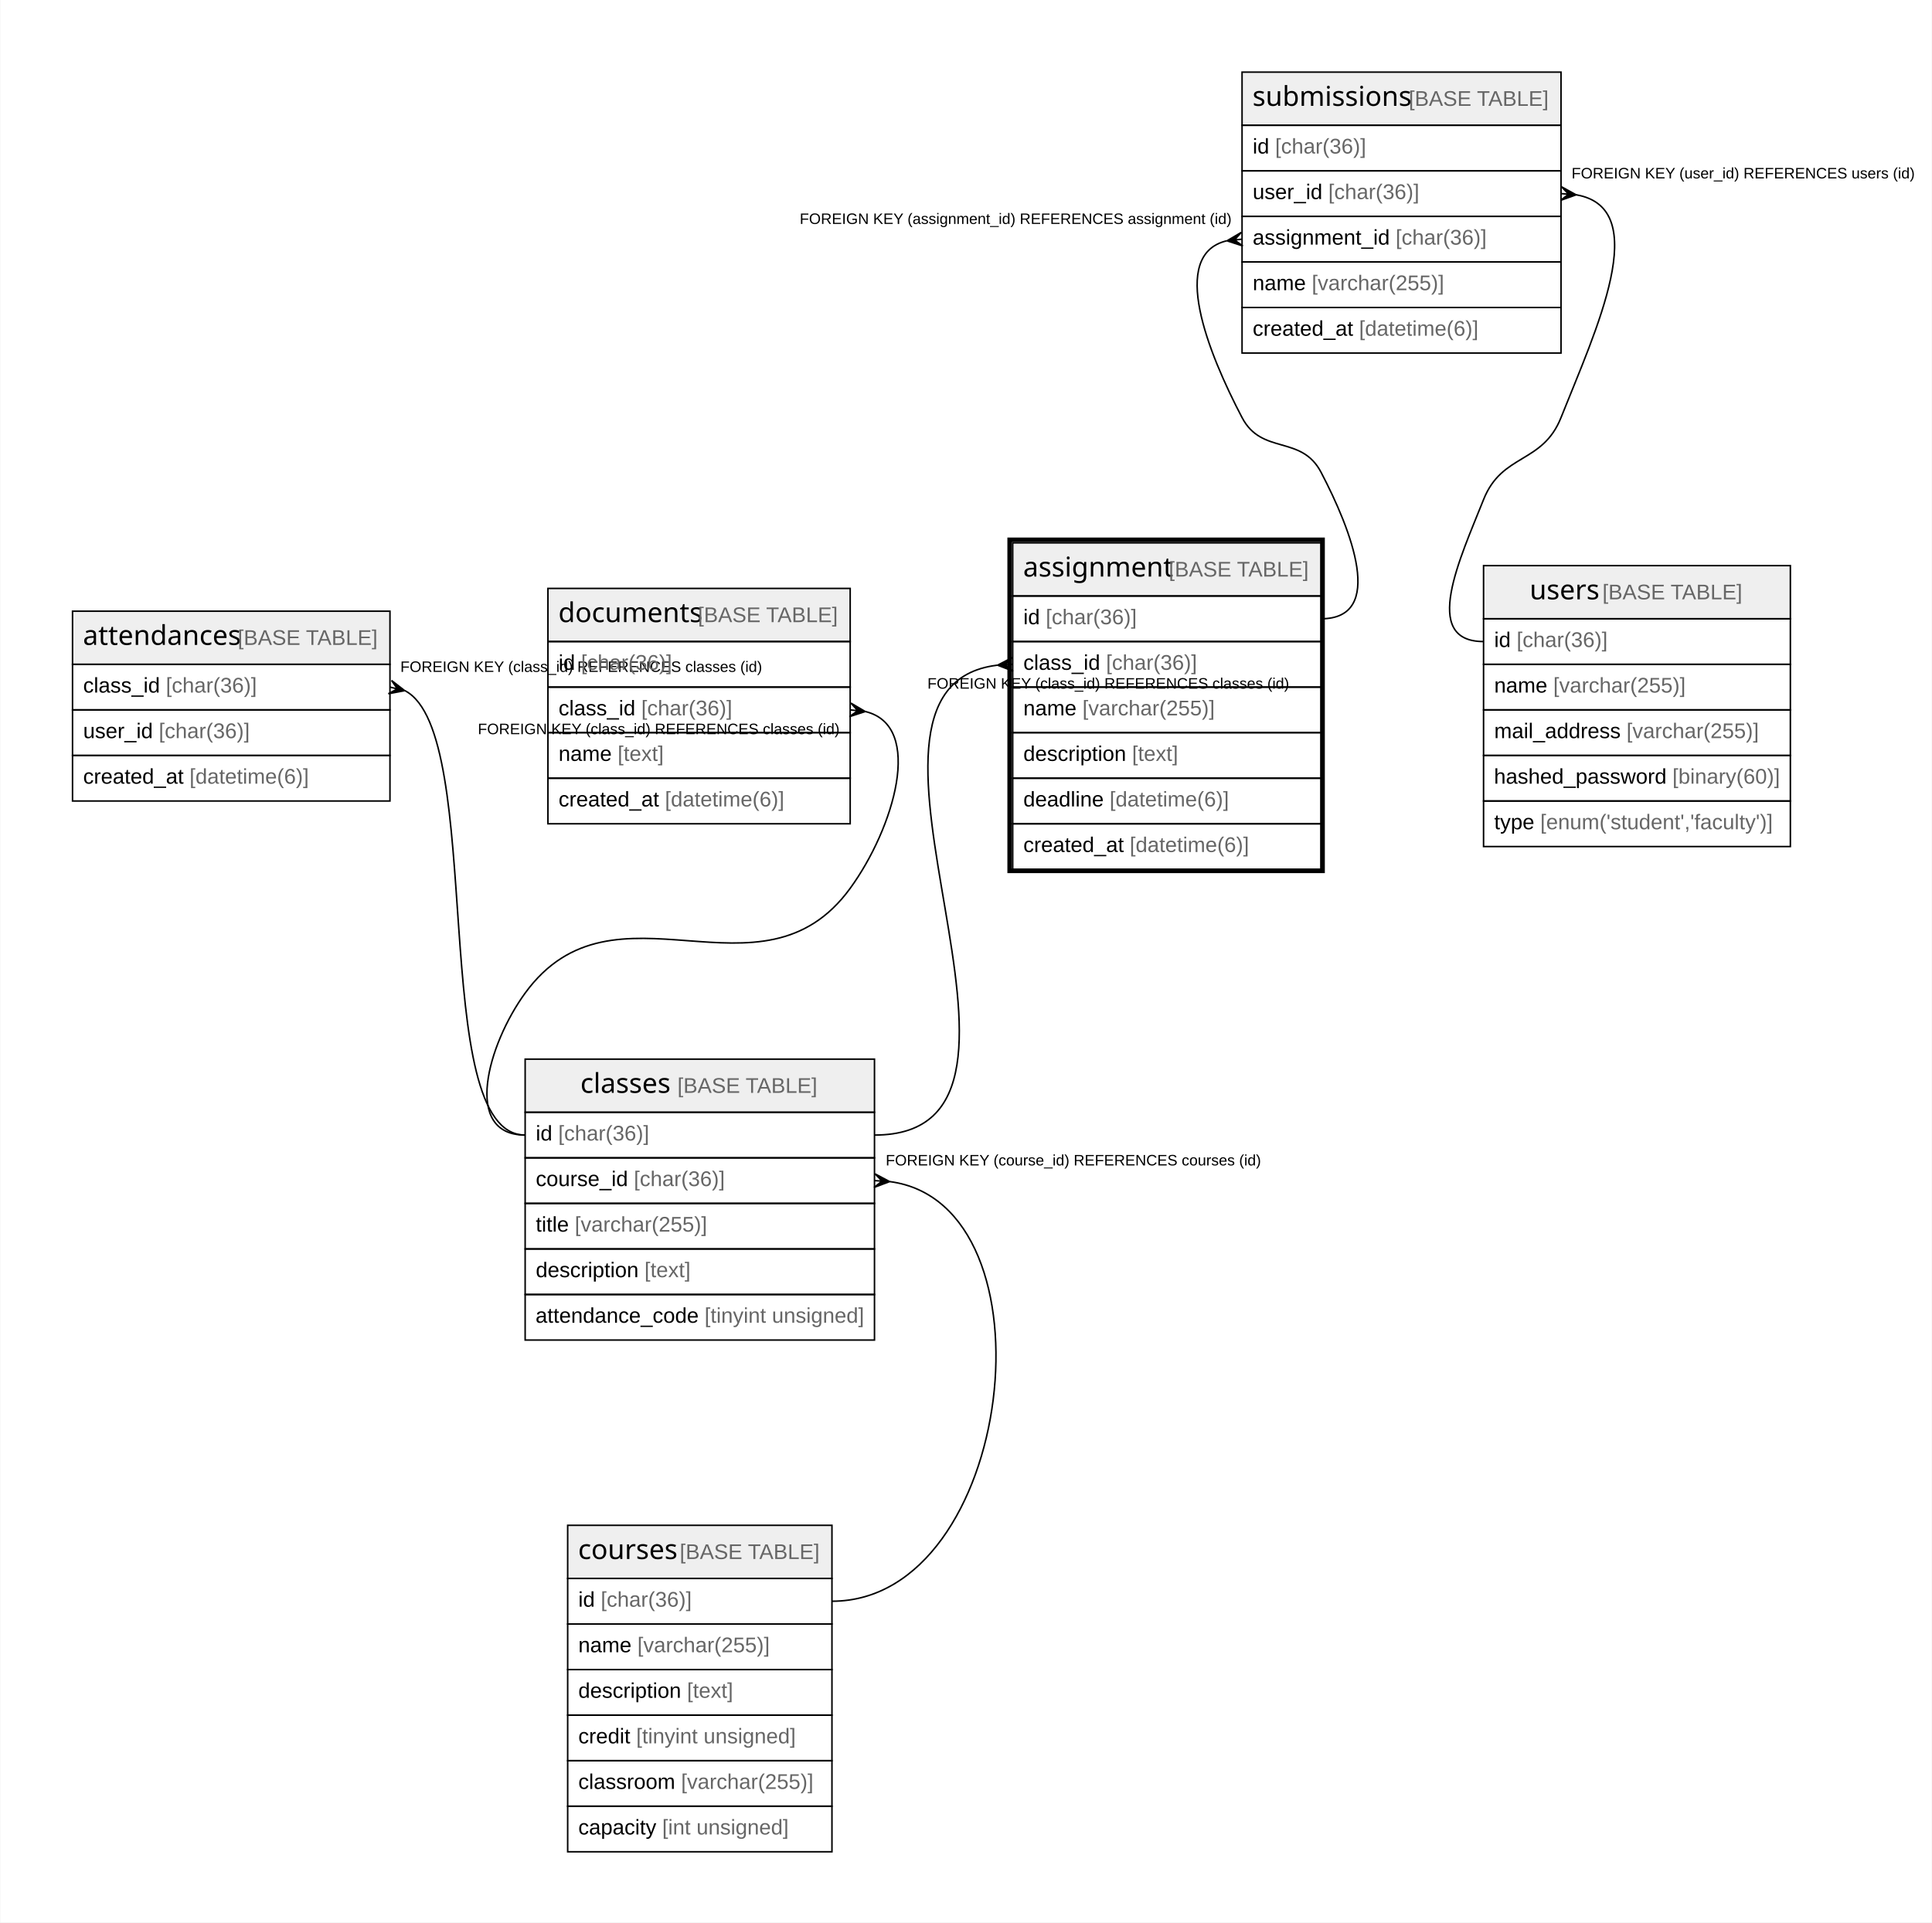
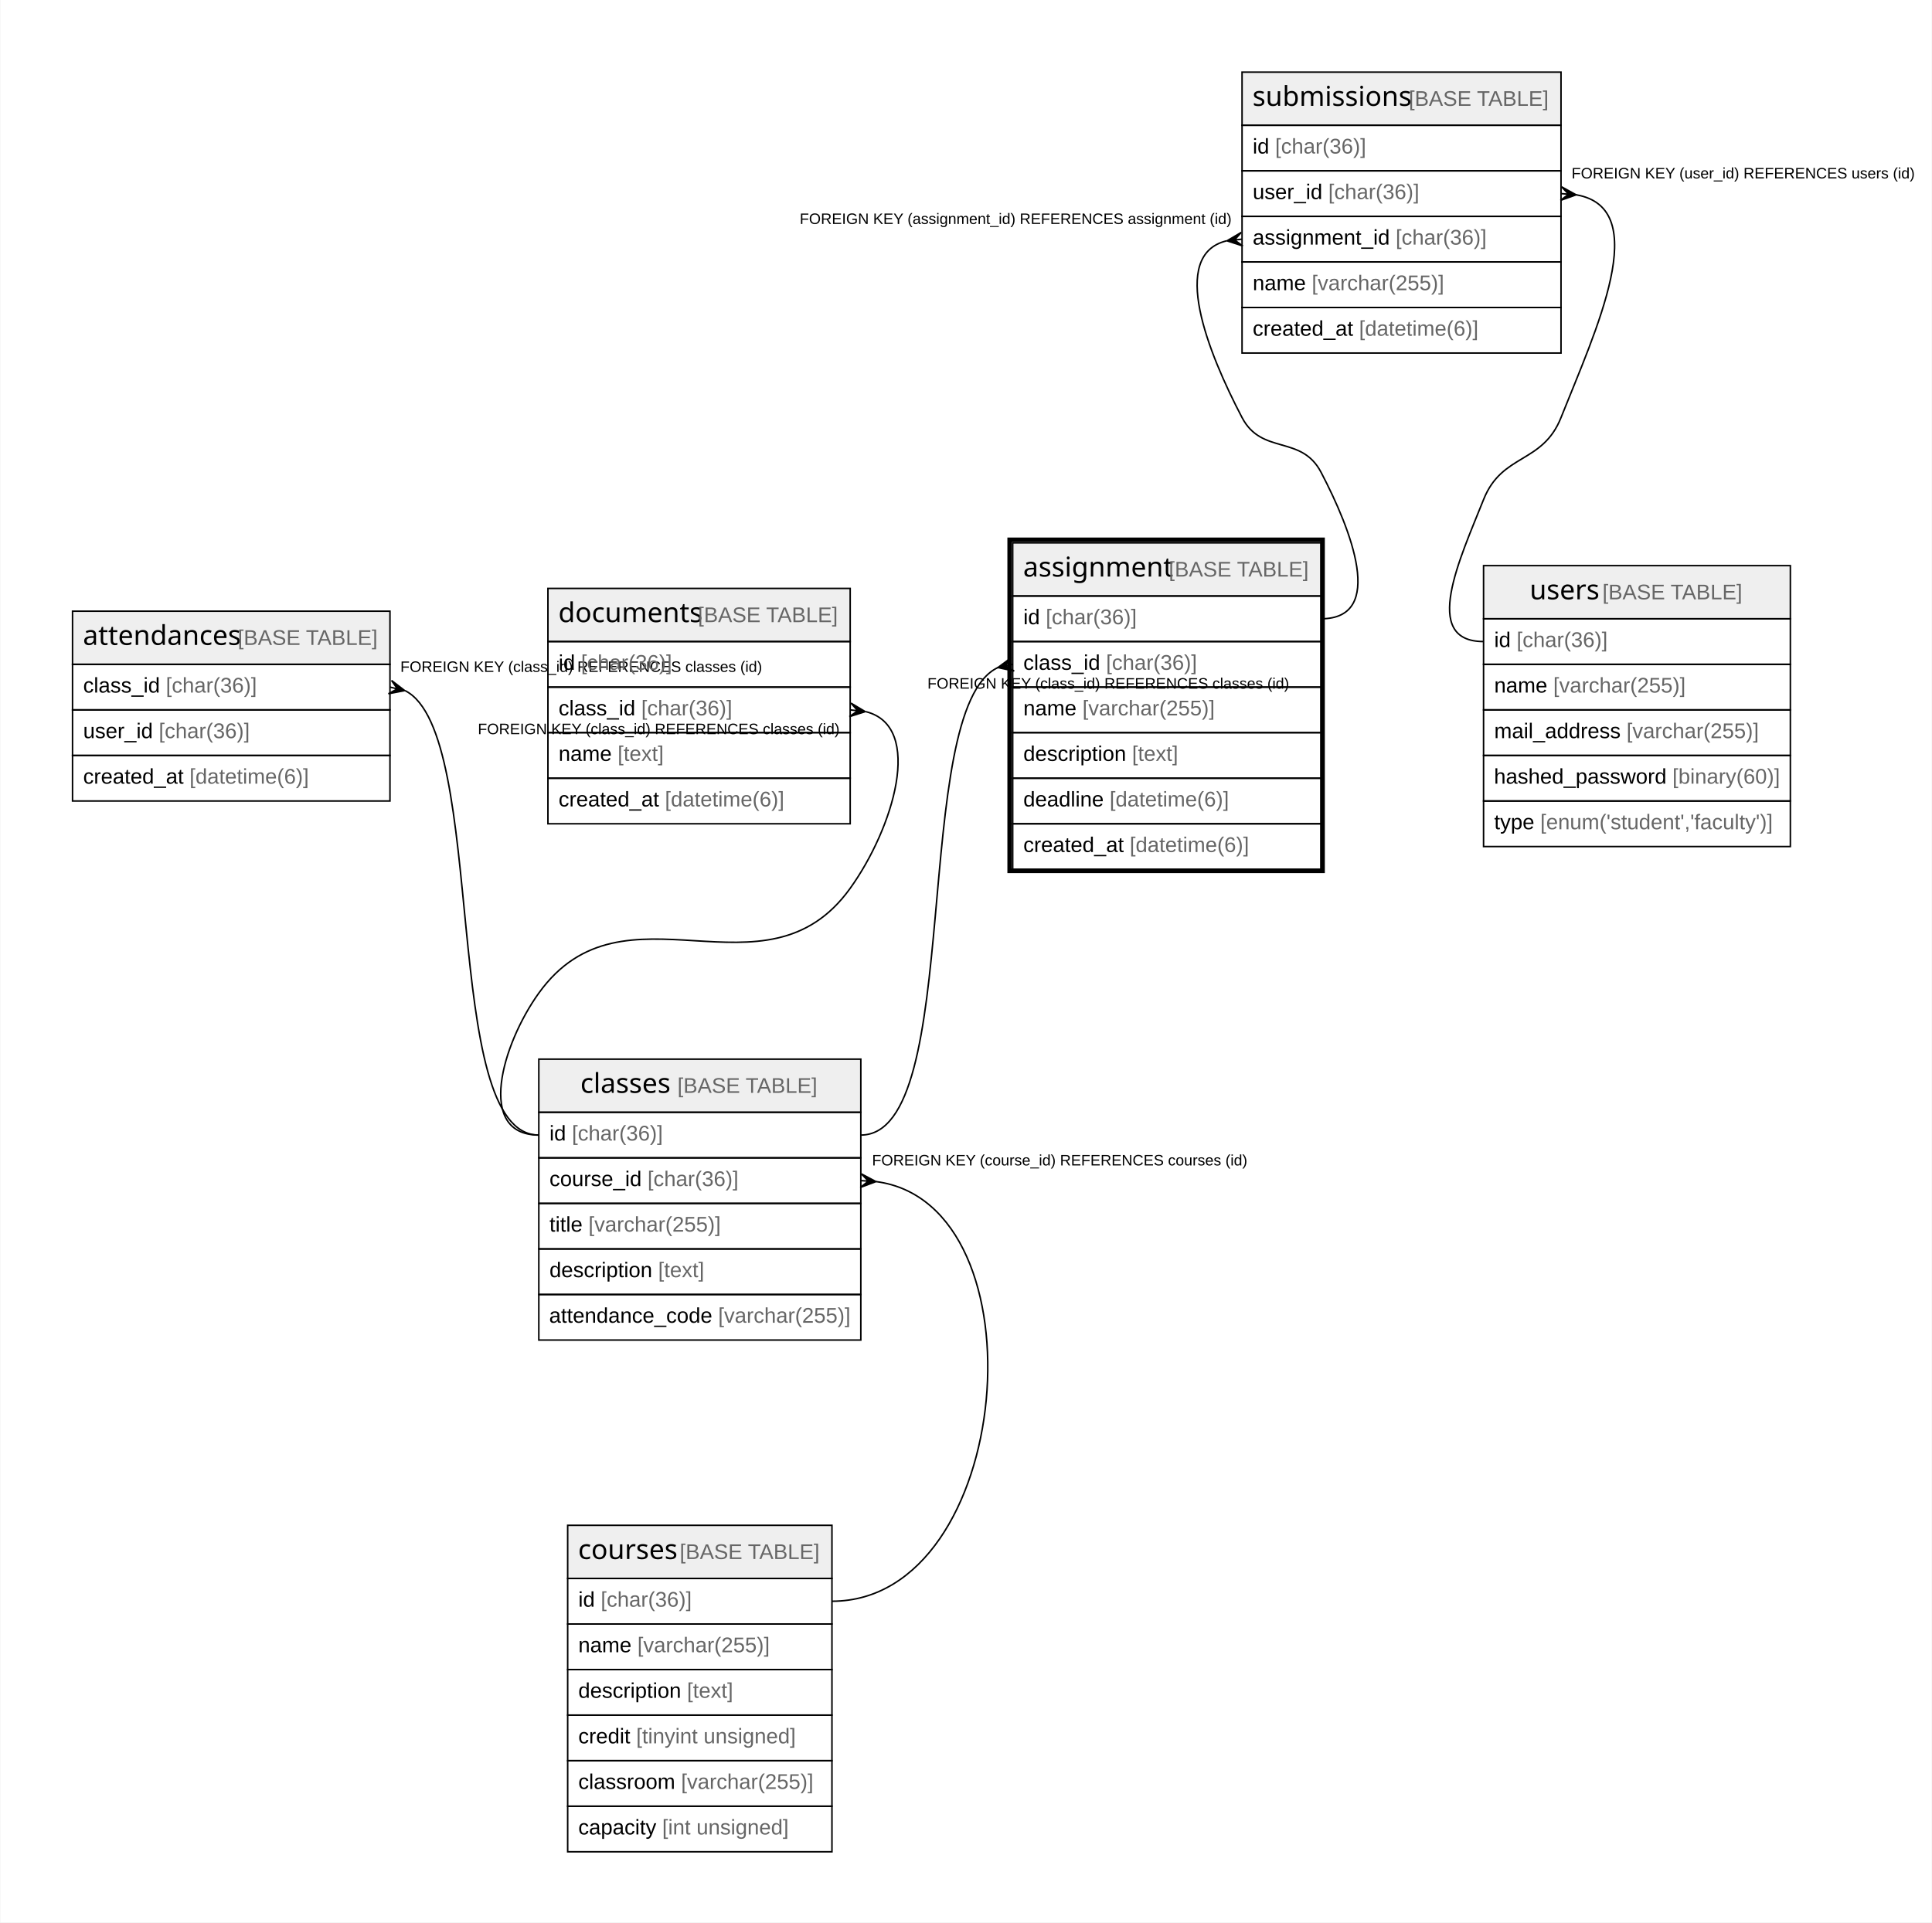
<svg xmlns="http://www.w3.org/2000/svg" width="1272pt" height="1266pt" viewBox="0.00 0.00 1271.50 1266.00">
  <g id="graph0" class="graph" transform="scale(1 1) rotate(0) translate(4 1262)">
    <polygon fill="#ffffff" stroke="transparent" points="-4,4 -4,-1262 1267.5,-1262 1267.5,4 -4,4" />
    <g id="node1" class="node">
      <polygon fill="#efefef" stroke="transparent" points="662.5,-869.5 662.5,-904.5 865.5,-904.5 865.5,-869.5 662.5,-869.5" />
      <polygon fill="none" stroke="#000000" points="662.5,-869.5 662.5,-904.5 865.5,-904.5 865.5,-869.5 662.5,-869.5" />
      <text text-anchor="start" x="669.363" y="-882.3" font-family="Arial Bold" font-size="18.00" fill="#000000">assignment</text>
      <text text-anchor="start" x="761.383" y="-882.3" font-family="Arial" font-size="14.00" fill="#000000"> </text>
      <text text-anchor="start" x="765.274" y="-882.3" font-family="Arial" font-size="14.00" fill="#666666">[BASE TABLE]</text>
      <polygon fill="none" stroke="#000000" points="662.5,-839.5 662.5,-869.5 865.5,-869.5 865.5,-839.5 662.5,-839.5" />
      <text text-anchor="start" x="669.5" y="-850.9" font-family="Arial" font-size="14.00" fill="#000000">id </text>
      <text text-anchor="start" x="684.28" y="-850.9" font-family="Arial" font-size="14.00" fill="#666666">[char(36)]</text>
      <polygon fill="none" stroke="#000000" points="662.5,-809.5 662.5,-839.5 865.5,-839.5 865.5,-809.5 662.5,-809.5" />
      <text text-anchor="start" x="669.5" y="-820.9" font-family="Arial" font-size="14.00" fill="#000000">class_id </text>
      <text text-anchor="start" x="723.952" y="-820.9" font-family="Arial" font-size="14.00" fill="#666666">[char(36)]</text>
      <polygon fill="none" stroke="#000000" points="662.5,-779.5 662.5,-809.5 865.5,-809.5 865.5,-779.5 662.5,-779.5" />
      <text text-anchor="start" x="669.5" y="-790.9" font-family="Arial" font-size="14.00" fill="#000000">name </text>
      <text text-anchor="start" x="708.399" y="-790.9" font-family="Arial" font-size="14.00" fill="#666666">[varchar(255)]</text>
      <polygon fill="none" stroke="#000000" points="662.5,-749.5 662.5,-779.5 865.5,-779.5 865.5,-749.5 662.5,-749.5" />
      <text text-anchor="start" x="669.5" y="-760.9" font-family="Arial" font-size="14.00" fill="#000000">description </text>
      <text text-anchor="start" x="741.068" y="-760.9" font-family="Arial" font-size="14.00" fill="#666666">[text]</text>
      <polygon fill="none" stroke="#000000" points="662.5,-719.5 662.5,-749.5 865.5,-749.5 865.5,-719.5 662.5,-719.5" />
      <text text-anchor="start" x="669.5" y="-730.9" font-family="Arial" font-size="14.00" fill="#000000">deadline </text>
      <text text-anchor="start" x="726.299" y="-730.9" font-family="Arial" font-size="14.00" fill="#666666">[datetime(6)]</text>
      <polygon fill="none" stroke="#000000" points="662.5,-689.5 662.5,-719.5 865.5,-719.5 865.5,-689.5 662.5,-689.5" />
      <text text-anchor="start" x="669.5" y="-700.9" font-family="Arial" font-size="14.00" fill="#000000">created_at </text>
      <text text-anchor="start" x="739.528" y="-700.9" font-family="Arial" font-size="14.00" fill="#666666">[datetime(6)]</text>
      <polygon fill="none" stroke="#000000" stroke-width="3" points="660.5,-688.5 660.5,-906.5 866.5,-906.5 866.5,-688.5 660.5,-688.5" />
    </g>
    <g id="node4" class="node">
-       <polygon fill="#efefef" stroke="transparent" points="341.5,-529.5 341.5,-564.5 571.5,-564.5 571.5,-529.5 341.5,-529.5" />
-       <polygon fill="none" stroke="#000000" points="341.5,-529.5 341.5,-564.5 571.5,-564.5 571.5,-529.5 341.5,-529.5" />
+       <polygon fill="#efefef" stroke="transparent" points="350.5,-529.5 350.5,-564.5 562.5,-564.5 562.5,-529.5 350.5,-529.5" />
+       <polygon fill="none" stroke="#000000" points="350.5,-529.5 350.5,-564.5 562.5,-564.5 562.5,-529.5 350.5,-529.5" />
      <text text-anchor="start" x="377.87" y="-542.3" font-family="Arial Bold" font-size="18.00" fill="#000000">classes</text>
      <text text-anchor="start" x="437.876" y="-542.3" font-family="Arial" font-size="14.00" fill="#000000"> </text>
      <text text-anchor="start" x="441.767" y="-542.3" font-family="Arial" font-size="14.00" fill="#666666">[BASE TABLE]</text>
-       <polygon fill="none" stroke="#000000" points="341.5,-499.5 341.5,-529.5 571.5,-529.5 571.5,-499.5 341.5,-499.5" />
-       <text text-anchor="start" x="348.5" y="-510.9" font-family="Arial" font-size="14.00" fill="#000000">id </text>
-       <text text-anchor="start" x="363.28" y="-510.9" font-family="Arial" font-size="14.00" fill="#666666">[char(36)]</text>
-       <polygon fill="none" stroke="#000000" points="341.5,-469.5 341.5,-499.5 571.5,-499.5 571.5,-469.5 341.5,-469.5" />
-       <text text-anchor="start" x="348.5" y="-480.9" font-family="Arial" font-size="14.00" fill="#000000">course_id </text>
-       <text text-anchor="start" x="413.071" y="-480.9" font-family="Arial" font-size="14.00" fill="#666666">[char(36)]</text>
-       <polygon fill="none" stroke="#000000" points="341.5,-439.5 341.5,-469.5 571.5,-469.5 571.5,-439.5 341.5,-439.5" />
-       <text text-anchor="start" x="348.5" y="-450.9" font-family="Arial" font-size="14.00" fill="#000000">title </text>
-       <text text-anchor="start" x="374.168" y="-450.9" font-family="Arial" font-size="14.00" fill="#666666">[varchar(255)]</text>
-       <polygon fill="none" stroke="#000000" points="341.5,-409.5 341.5,-439.5 571.5,-439.5 571.5,-409.5 341.5,-409.5" />
-       <text text-anchor="start" x="348.5" y="-420.9" font-family="Arial" font-size="14.00" fill="#000000">description </text>
-       <text text-anchor="start" x="420.068" y="-420.9" font-family="Arial" font-size="14.00" fill="#666666">[text]</text>
-       <polygon fill="none" stroke="#000000" points="341.5,-379.5 341.5,-409.5 571.5,-409.5 571.5,-379.5 341.5,-379.5" />
-       <text text-anchor="start" x="348.343" y="-390.9" font-family="Arial" font-size="14.00" fill="#000000">attendance_code </text>
-       <text text-anchor="start" x="459.623" y="-390.9" font-family="Arial" font-size="14.00" fill="#666666">[tinyint unsigned]</text>
+       <polygon fill="none" stroke="#000000" points="350.5,-499.5 350.5,-529.5 562.5,-529.5 562.5,-499.5 350.5,-499.5" />
+       <text text-anchor="start" x="357.5" y="-510.9" font-family="Arial" font-size="14.00" fill="#000000">id </text>
+       <text text-anchor="start" x="372.28" y="-510.9" font-family="Arial" font-size="14.00" fill="#666666">[char(36)]</text>
+       <polygon fill="none" stroke="#000000" points="350.5,-469.5 350.5,-499.5 562.5,-499.5 562.5,-469.5 350.5,-469.5" />
+       <text text-anchor="start" x="357.5" y="-480.9" font-family="Arial" font-size="14.00" fill="#000000">course_id </text>
+       <text text-anchor="start" x="422.071" y="-480.9" font-family="Arial" font-size="14.00" fill="#666666">[char(36)]</text>
+       <polygon fill="none" stroke="#000000" points="350.5,-439.5 350.5,-469.5 562.5,-469.5 562.5,-439.5 350.5,-439.5" />
+       <text text-anchor="start" x="357.5" y="-450.9" font-family="Arial" font-size="14.00" fill="#000000">title </text>
+       <text text-anchor="start" x="383.168" y="-450.9" font-family="Arial" font-size="14.00" fill="#666666">[varchar(255)]</text>
+       <polygon fill="none" stroke="#000000" points="350.5,-409.5 350.5,-439.5 562.5,-439.5 562.5,-409.5 350.5,-409.5" />
+       <text text-anchor="start" x="357.5" y="-420.9" font-family="Arial" font-size="14.00" fill="#000000">description </text>
+       <text text-anchor="start" x="429.068" y="-420.9" font-family="Arial" font-size="14.00" fill="#666666">[text]</text>
+       <polygon fill="none" stroke="#000000" points="350.5,-379.5 350.5,-409.5 562.5,-409.5 562.5,-379.5 350.5,-379.5" />
+       <text text-anchor="start" x="357.3" y="-390.9" font-family="Arial" font-size="14.00" fill="#000000">attendance_code </text>
+       <text text-anchor="start" x="468.581" y="-390.9" font-family="Arial" font-size="14.00" fill="#666666">[varchar(255)]</text>
    </g>
    <g id="edge3" class="edge">
-       <path fill="none" stroke="#000000" d="M652.208,-823.911C528.652,-808.958 711.446,-514.5 571.5,-514.5" />
-       <polygon fill="#000000" stroke="#000000" points="652.516,-823.928 662.243,-828.993 657.508,-824.214 662.5,-824.5 662.5,-824.5 662.5,-824.5 657.508,-824.214 662.757,-820.007 652.516,-823.928 652.516,-823.928" />
+       <path fill="none" stroke="#000000" d="M652.707,-822.355C594.208,-794.966 631.35,-514.5 562.5,-514.5" />
+       <polygon fill="#000000" stroke="#000000" points="652.732,-822.36 661.537,-828.896 657.616,-823.43 662.5,-824.5 662.5,-824.5 662.5,-824.5 657.616,-823.43 663.463,-820.104 652.732,-822.36 652.732,-822.36" />
      <text text-anchor="start" x="606.335" y="-808.5" font-family="Arial" font-size="10.00" fill="#000000">FOREIGN KEY (class_id) REFERENCES classes (id)</text>
    </g>
    <g id="node2" class="node">
      <polygon fill="#efefef" stroke="transparent" points="813.5,-1179.5 813.5,-1214.5 1023.5,-1214.5 1023.5,-1179.5 813.5,-1179.5" />
      <polygon fill="none" stroke="#000000" points="813.5,-1179.5 813.5,-1214.5 1023.5,-1214.5 1023.5,-1179.5 813.5,-1179.5" />
      <text text-anchor="start" x="820.37" y="-1192.3" font-family="Arial Bold" font-size="18.00" fill="#000000">submissions</text>
      <text text-anchor="start" x="919.376" y="-1192.3" font-family="Arial" font-size="14.00" fill="#000000"> </text>
      <text text-anchor="start" x="923.266" y="-1192.3" font-family="Arial" font-size="14.00" fill="#666666">[BASE TABLE]</text>
      <polygon fill="none" stroke="#000000" points="813.5,-1149.5 813.5,-1179.5 1023.5,-1179.5 1023.5,-1149.5 813.5,-1149.5" />
      <text text-anchor="start" x="820.5" y="-1160.9" font-family="Arial" font-size="14.00" fill="#000000">id </text>
      <text text-anchor="start" x="835.28" y="-1160.9" font-family="Arial" font-size="14.00" fill="#666666">[char(36)]</text>
      <polygon fill="none" stroke="#000000" points="813.5,-1119.5 813.5,-1149.5 1023.5,-1149.5 1023.5,-1119.5 813.5,-1119.5" />
      <text text-anchor="start" x="820.5" y="-1130.9" font-family="Arial" font-size="14.00" fill="#000000">user_id </text>
      <text text-anchor="start" x="870.288" y="-1130.9" font-family="Arial" font-size="14.00" fill="#666666">[char(36)]</text>
      <polygon fill="none" stroke="#000000" points="813.5,-1089.5 813.5,-1119.5 1023.5,-1119.5 1023.5,-1089.5 813.5,-1089.5" />
      <text text-anchor="start" x="820.5" y="-1100.9" font-family="Arial" font-size="14.00" fill="#000000">assignment_id </text>
      <text text-anchor="start" x="914.633" y="-1100.9" font-family="Arial" font-size="14.00" fill="#666666">[char(36)]</text>
      <polygon fill="none" stroke="#000000" points="813.5,-1059.5 813.5,-1089.5 1023.5,-1089.5 1023.5,-1059.5 813.5,-1059.5" />
      <text text-anchor="start" x="820.5" y="-1070.9" font-family="Arial" font-size="14.00" fill="#000000">name </text>
      <text text-anchor="start" x="859.399" y="-1070.9" font-family="Arial" font-size="14.00" fill="#666666">[varchar(255)]</text>
      <polygon fill="none" stroke="#000000" points="813.5,-1029.5 813.5,-1059.5 1023.5,-1059.5 1023.5,-1029.5 813.5,-1029.5" />
      <text text-anchor="start" x="820.5" y="-1040.9" font-family="Arial" font-size="14.00" fill="#000000">created_at </text>
      <text text-anchor="start" x="890.528" y="-1040.9" font-family="Arial" font-size="14.00" fill="#666666">[datetime(6)]</text>
    </g>
    <g id="edge1" class="edge">
      <path fill="none" stroke="#000000" d="M803.163,-1103.362C765.411,-1094.063 791.062,-1029.824 813.5,-987 826.546,-962.101 852.454,-975.899 865.5,-951 885.405,-913.01 908.389,-854.5 865.5,-854.5" />
      <polygon fill="#000000" stroke="#000000" points="803.56,-1103.406 813.008,-1108.973 808.53,-1103.953 813.5,-1104.5 813.5,-1104.5 813.5,-1104.5 808.53,-1103.953 813.992,-1100.027 803.56,-1103.406 803.56,-1103.406" />
      <text text-anchor="start" x="522.27" y="-1114.5" font-family="Arial" font-size="10.00" fill="#000000">FOREIGN KEY (assignment_id) REFERENCES assignment (id)</text>
    </g>
    <g id="node3" class="node">
      <polygon fill="#efefef" stroke="transparent" points="972.5,-854.5 972.5,-889.5 1174.5,-889.5 1174.5,-854.5 972.5,-854.5" />
      <polygon fill="none" stroke="#000000" points="972.5,-854.5 972.5,-889.5 1174.5,-889.5 1174.5,-854.5 972.5,-854.5" />
      <text text-anchor="start" x="1002.871" y="-867.3" font-family="Arial Bold" font-size="18.00" fill="#000000">users</text>
      <text text-anchor="start" x="1046.875" y="-867.3" font-family="Arial" font-size="14.00" fill="#000000"> </text>
      <text text-anchor="start" x="1050.766" y="-867.3" font-family="Arial" font-size="14.00" fill="#666666">[BASE TABLE]</text>
      <polygon fill="none" stroke="#000000" points="972.5,-824.5 972.5,-854.5 1174.5,-854.5 1174.5,-824.5 972.5,-824.5" />
      <text text-anchor="start" x="979.5" y="-835.9" font-family="Arial" font-size="14.00" fill="#000000">id </text>
      <text text-anchor="start" x="994.28" y="-835.9" font-family="Arial" font-size="14.00" fill="#666666">[char(36)]</text>
      <polygon fill="none" stroke="#000000" points="972.5,-794.5 972.5,-824.5 1174.5,-824.5 1174.5,-794.5 972.5,-794.5" />
      <text text-anchor="start" x="979.5" y="-805.9" font-family="Arial" font-size="14.00" fill="#000000">name </text>
      <text text-anchor="start" x="1018.399" y="-805.9" font-family="Arial" font-size="14.00" fill="#666666">[varchar(255)]</text>
      <polygon fill="none" stroke="#000000" points="972.5,-764.5 972.5,-794.5 1174.5,-794.5 1174.5,-764.5 972.5,-764.5" />
      <text text-anchor="start" x="979.5" y="-775.9" font-family="Arial" font-size="14.00" fill="#000000">mail_address </text>
      <text text-anchor="start" x="1066.621" y="-775.9" font-family="Arial" font-size="14.00" fill="#666666">[varchar(255)]</text>
      <polygon fill="none" stroke="#000000" points="972.5,-734.5 972.5,-764.5 1174.5,-764.5 1174.5,-734.5 972.5,-734.5" />
      <text text-anchor="start" x="979.367" y="-745.9" font-family="Arial" font-size="14.00" fill="#000000">hashed_password </text>
      <text text-anchor="start" x="1096.851" y="-745.9" font-family="Arial" font-size="14.00" fill="#666666">[binary(60)]</text>
      <polygon fill="none" stroke="#000000" points="972.5,-704.5 972.5,-734.5 1174.5,-734.5 1174.5,-704.5 972.5,-704.5" />
      <text text-anchor="start" x="979.5" y="-715.9" font-family="Arial" font-size="14.00" fill="#000000">type </text>
      <text text-anchor="start" x="1009.846" y="-715.9" font-family="Arial" font-size="14.00" fill="#666666">[enum('student','faculty')]</text>
    </g>
    <g id="edge2" class="edge">
      <path fill="none" stroke="#000000" d="M1033.633,-1133.687C1084.428,-1124.774 1046.348,-1044.467 1023.5,-987 1011.304,-956.324 984.696,-963.676 972.5,-933 957.147,-894.385 930.944,-839.5 972.5,-839.5" />
      <polygon fill="#000000" stroke="#000000" points="1033.468,-1133.7 1023.14,-1130.014 1028.484,-1134.1 1023.5,-1134.5 1023.5,-1134.5 1023.5,-1134.5 1028.484,-1134.1 1023.86,-1138.986 1033.468,-1133.7 1033.468,-1133.7" />
      <text text-anchor="start" x="1030.445" y="-1144.5" font-family="Arial" font-size="10.00" fill="#000000">FOREIGN KEY (user_id) REFERENCES users (id)</text>
    </g>
    <g id="node7" class="node">
      <polygon fill="#efefef" stroke="transparent" points="369.5,-222.5 369.5,-257.5 543.5,-257.5 543.5,-222.5 369.5,-222.5" />
      <polygon fill="none" stroke="#000000" points="369.5,-222.5 369.5,-257.5 543.5,-257.5 543.5,-222.5 369.5,-222.5" />
      <text text-anchor="start" x="376.368" y="-235.3" font-family="Arial Bold" font-size="18.00" fill="#000000">courses</text>
      <text text-anchor="start" x="439.378" y="-235.3" font-family="Arial" font-size="14.00" fill="#000000"> </text>
      <text text-anchor="start" x="443.269" y="-235.3" font-family="Arial" font-size="14.00" fill="#666666">[BASE TABLE]</text>
      <polygon fill="none" stroke="#000000" points="369.5,-192.5 369.5,-222.5 543.5,-222.5 543.5,-192.5 369.5,-192.5" />
      <text text-anchor="start" x="376.5" y="-203.9" font-family="Arial" font-size="14.00" fill="#000000">id </text>
      <text text-anchor="start" x="391.28" y="-203.9" font-family="Arial" font-size="14.00" fill="#666666">[char(36)]</text>
      <polygon fill="none" stroke="#000000" points="369.5,-162.5 369.5,-192.5 543.5,-192.5 543.5,-162.5 369.5,-162.5" />
      <text text-anchor="start" x="376.5" y="-173.9" font-family="Arial" font-size="14.00" fill="#000000">name </text>
      <text text-anchor="start" x="415.399" y="-173.9" font-family="Arial" font-size="14.00" fill="#666666">[varchar(255)]</text>
      <polygon fill="none" stroke="#000000" points="369.5,-132.5 369.5,-162.5 543.5,-162.5 543.5,-132.5 369.5,-132.5" />
      <text text-anchor="start" x="376.5" y="-143.9" font-family="Arial" font-size="14.00" fill="#000000">description </text>
      <text text-anchor="start" x="448.068" y="-143.9" font-family="Arial" font-size="14.00" fill="#666666">[text]</text>
      <polygon fill="none" stroke="#000000" points="369.5,-102.5 369.5,-132.5 543.5,-132.5 543.5,-102.5 369.5,-102.5" />
      <text text-anchor="start" x="376.5" y="-113.9" font-family="Arial" font-size="14.00" fill="#000000">credit </text>
      <text text-anchor="start" x="414.614" y="-113.9" font-family="Arial" font-size="14.00" fill="#666666">[tinyint unsigned]</text>
      <polygon fill="none" stroke="#000000" points="369.5,-72.5 369.5,-102.5 543.5,-102.5 543.5,-72.5 369.5,-72.5" />
      <text text-anchor="start" x="376.5" y="-83.9" font-family="Arial" font-size="14.00" fill="#000000">classroom </text>
      <text text-anchor="start" x="444.166" y="-83.9" font-family="Arial" font-size="14.00" fill="#666666">[varchar(255)]</text>
      <polygon fill="none" stroke="#000000" points="369.5,-42.5 369.5,-72.5 543.5,-72.5 543.5,-42.5 369.5,-42.5" />
      <text text-anchor="start" x="376.5" y="-53.9" font-family="Arial" font-size="14.00" fill="#000000">capacity </text>
      <text text-anchor="start" x="431.736" y="-53.9" font-family="Arial" font-size="14.00" fill="#666666">[int unsigned]</text>
    </g>
    <g id="edge6" class="edge">
-       <path fill="none" stroke="#000000" d="M581.649,-483.846C693.576,-469.033 663.734,-207.5 543.5,-207.5" />
-       <polygon fill="#000000" stroke="#000000" points="581.479,-483.857 571.211,-480.009 576.49,-484.178 571.5,-484.5 571.5,-484.5 571.5,-484.5 576.49,-484.178 571.789,-488.991 581.479,-483.857 581.479,-483.857" />
-       <text text-anchor="start" x="578.886" y="-494.5" font-family="Arial" font-size="10.00" fill="#000000">FOREIGN KEY (course_id) REFERENCES courses (id)</text>
+       <path fill="none" stroke="#000000" d="M572.642,-483.846C684.74,-469.033 663.406,-207.5 543.5,-207.5" />
+       <polygon fill="#000000" stroke="#000000" points="572.479,-483.856 562.21,-480.009 567.49,-484.178 562.5,-484.5 562.5,-484.5 562.5,-484.5 567.49,-484.178 562.79,-488.991 572.479,-483.856 572.479,-483.856" />
+       <text text-anchor="start" x="569.886" y="-494.5" font-family="Arial" font-size="10.00" fill="#000000">FOREIGN KEY (course_id) REFERENCES courses (id)</text>
    </g>
    <g id="node5" class="node">
      <polygon fill="#efefef" stroke="transparent" points="43.5,-824.5 43.5,-859.5 252.5,-859.5 252.5,-824.5 43.5,-824.5" />
      <polygon fill="none" stroke="#000000" points="43.5,-824.5 43.5,-859.5 252.5,-859.5 252.5,-824.5 43.5,-824.5" />
      <text text-anchor="start" x="50.349" y="-837.3" font-family="Arial Bold" font-size="18.00" fill="#000000">attendances</text>
      <text text-anchor="start" x="148.397" y="-837.3" font-family="Arial" font-size="14.00" fill="#000000"> </text>
      <text text-anchor="start" x="152.288" y="-837.3" font-family="Arial" font-size="14.00" fill="#666666">[BASE TABLE]</text>
      <polygon fill="none" stroke="#000000" points="43.5,-794.5 43.5,-824.5 252.5,-824.5 252.5,-794.5 43.5,-794.5" />
      <text text-anchor="start" x="50.5" y="-805.9" font-family="Arial" font-size="14.00" fill="#000000">class_id </text>
      <text text-anchor="start" x="104.952" y="-805.9" font-family="Arial" font-size="14.00" fill="#666666">[char(36)]</text>
      <polygon fill="none" stroke="#000000" points="43.5,-764.5 43.5,-794.5 252.5,-794.5 252.5,-764.5 43.5,-764.5" />
      <text text-anchor="start" x="50.5" y="-775.9" font-family="Arial" font-size="14.00" fill="#000000">user_id </text>
      <text text-anchor="start" x="100.288" y="-775.9" font-family="Arial" font-size="14.00" fill="#666666">[char(36)]</text>
      <polygon fill="none" stroke="#000000" points="43.5,-734.5 43.5,-764.5 252.5,-764.5 252.5,-734.5 43.5,-734.5" />
      <text text-anchor="start" x="50.5" y="-745.9" font-family="Arial" font-size="14.00" fill="#000000">created_at </text>
      <text text-anchor="start" x="120.528" y="-745.9" font-family="Arial" font-size="14.00" fill="#666666">[datetime(6)]</text>
    </g>
    <g id="edge4" class="edge">
-       <path fill="none" stroke="#000000" d="M262.396,-807.125C316.241,-779.207 276.637,-514.5 341.5,-514.5" />
-       <polygon fill="#000000" stroke="#000000" points="262.224,-807.167 251.45,-805.124 257.362,-808.333 252.5,-809.5 252.5,-809.5 252.5,-809.5 257.362,-808.333 253.55,-813.876 262.224,-807.167 262.224,-807.167" />
+       <path fill="none" stroke="#000000" d="M262.549,-807.125C317.647,-779.207 285.065,-514.5 350.5,-514.5" />
+       <polygon fill="#000000" stroke="#000000" points="262.232,-807.2 251.465,-805.121 257.366,-808.35 252.5,-809.5 252.5,-809.5 252.5,-809.5 257.366,-808.35 253.535,-813.879 262.232,-807.2 262.232,-807.2" />
      <text text-anchor="start" x="259.334" y="-819.5" font-family="Arial" font-size="10.00" fill="#000000">FOREIGN KEY (class_id) REFERENCES classes (id)</text>
    </g>
    <g id="node6" class="node">
      <polygon fill="#efefef" stroke="transparent" points="356.5,-839.5 356.5,-874.5 555.5,-874.5 555.5,-839.5 356.5,-839.5" />
      <polygon fill="none" stroke="#000000" points="356.5,-839.5 356.5,-874.5 555.5,-874.5 555.5,-839.5 356.5,-839.5" />
      <text text-anchor="start" x="363.36" y="-852.3" font-family="Arial Bold" font-size="18.00" fill="#000000">documents</text>
      <text text-anchor="start" x="451.386" y="-852.3" font-family="Arial" font-size="14.00" fill="#000000"> </text>
      <text text-anchor="start" x="455.276" y="-852.3" font-family="Arial" font-size="14.00" fill="#666666">[BASE TABLE]</text>
      <polygon fill="none" stroke="#000000" points="356.5,-809.5 356.5,-839.5 555.5,-839.5 555.5,-809.5 356.5,-809.5" />
      <text text-anchor="start" x="363.5" y="-820.9" font-family="Arial" font-size="14.00" fill="#000000">id </text>
      <text text-anchor="start" x="378.28" y="-820.9" font-family="Arial" font-size="14.00" fill="#666666">[char(36)]</text>
      <polygon fill="none" stroke="#000000" points="356.5,-779.5 356.5,-809.5 555.5,-809.5 555.5,-779.5 356.5,-779.5" />
      <text text-anchor="start" x="363.5" y="-790.9" font-family="Arial" font-size="14.00" fill="#000000">class_id </text>
      <text text-anchor="start" x="417.952" y="-790.9" font-family="Arial" font-size="14.00" fill="#666666">[char(36)]</text>
      <polygon fill="none" stroke="#000000" points="356.5,-749.5 356.5,-779.5 555.5,-779.5 555.5,-749.5 356.5,-749.5" />
      <text text-anchor="start" x="363.5" y="-760.9" font-family="Arial" font-size="14.00" fill="#000000">name </text>
      <text text-anchor="start" x="402.399" y="-760.9" font-family="Arial" font-size="14.00" fill="#666666">[text]</text>
      <polygon fill="none" stroke="#000000" points="356.5,-719.5 356.5,-749.5 555.5,-749.5 555.5,-719.5 356.5,-719.5" />
      <text text-anchor="start" x="363.5" y="-730.9" font-family="Arial" font-size="14.00" fill="#000000">created_at </text>
      <text text-anchor="start" x="433.528" y="-730.9" font-family="Arial" font-size="14.00" fill="#666666">[datetime(6)]</text>
    </g>
    <g id="edge5" class="edge">
-       <path fill="none" stroke="#000000" d="M565.445,-793.421C604.656,-784.076 584.081,-716.246 555.5,-677 496.67,-596.219 400.33,-688.781 341.5,-608 317.036,-574.408 299.944,-514.5 341.5,-514.5" />
-       <polygon fill="#000000" stroke="#000000" points="565.442,-793.421 555.015,-790.026 560.471,-793.961 555.5,-794.5 555.5,-794.5 555.5,-794.5 560.471,-793.961 555.985,-798.974 565.442,-793.421 565.442,-793.421" />
+       <path fill="none" stroke="#000000" d="M565.932,-793.303C604.446,-783.534 583.711,-716.262 555.5,-677 499.404,-598.93 406.596,-686.07 350.5,-608 326.251,-574.253 308.944,-514.5 350.5,-514.5" />
+       <polygon fill="#000000" stroke="#000000" points="565.435,-793.36 554.987,-790.029 560.467,-793.93 555.5,-794.5 555.5,-794.5 555.5,-794.5 560.467,-793.93 556.013,-798.971 565.435,-793.36 565.435,-793.36" />
      <text text-anchor="start" x="310.334" y="-778.5" font-family="Arial" font-size="10.00" fill="#000000">FOREIGN KEY (class_id) REFERENCES classes (id)</text>
    </g>
  </g>
</svg>
